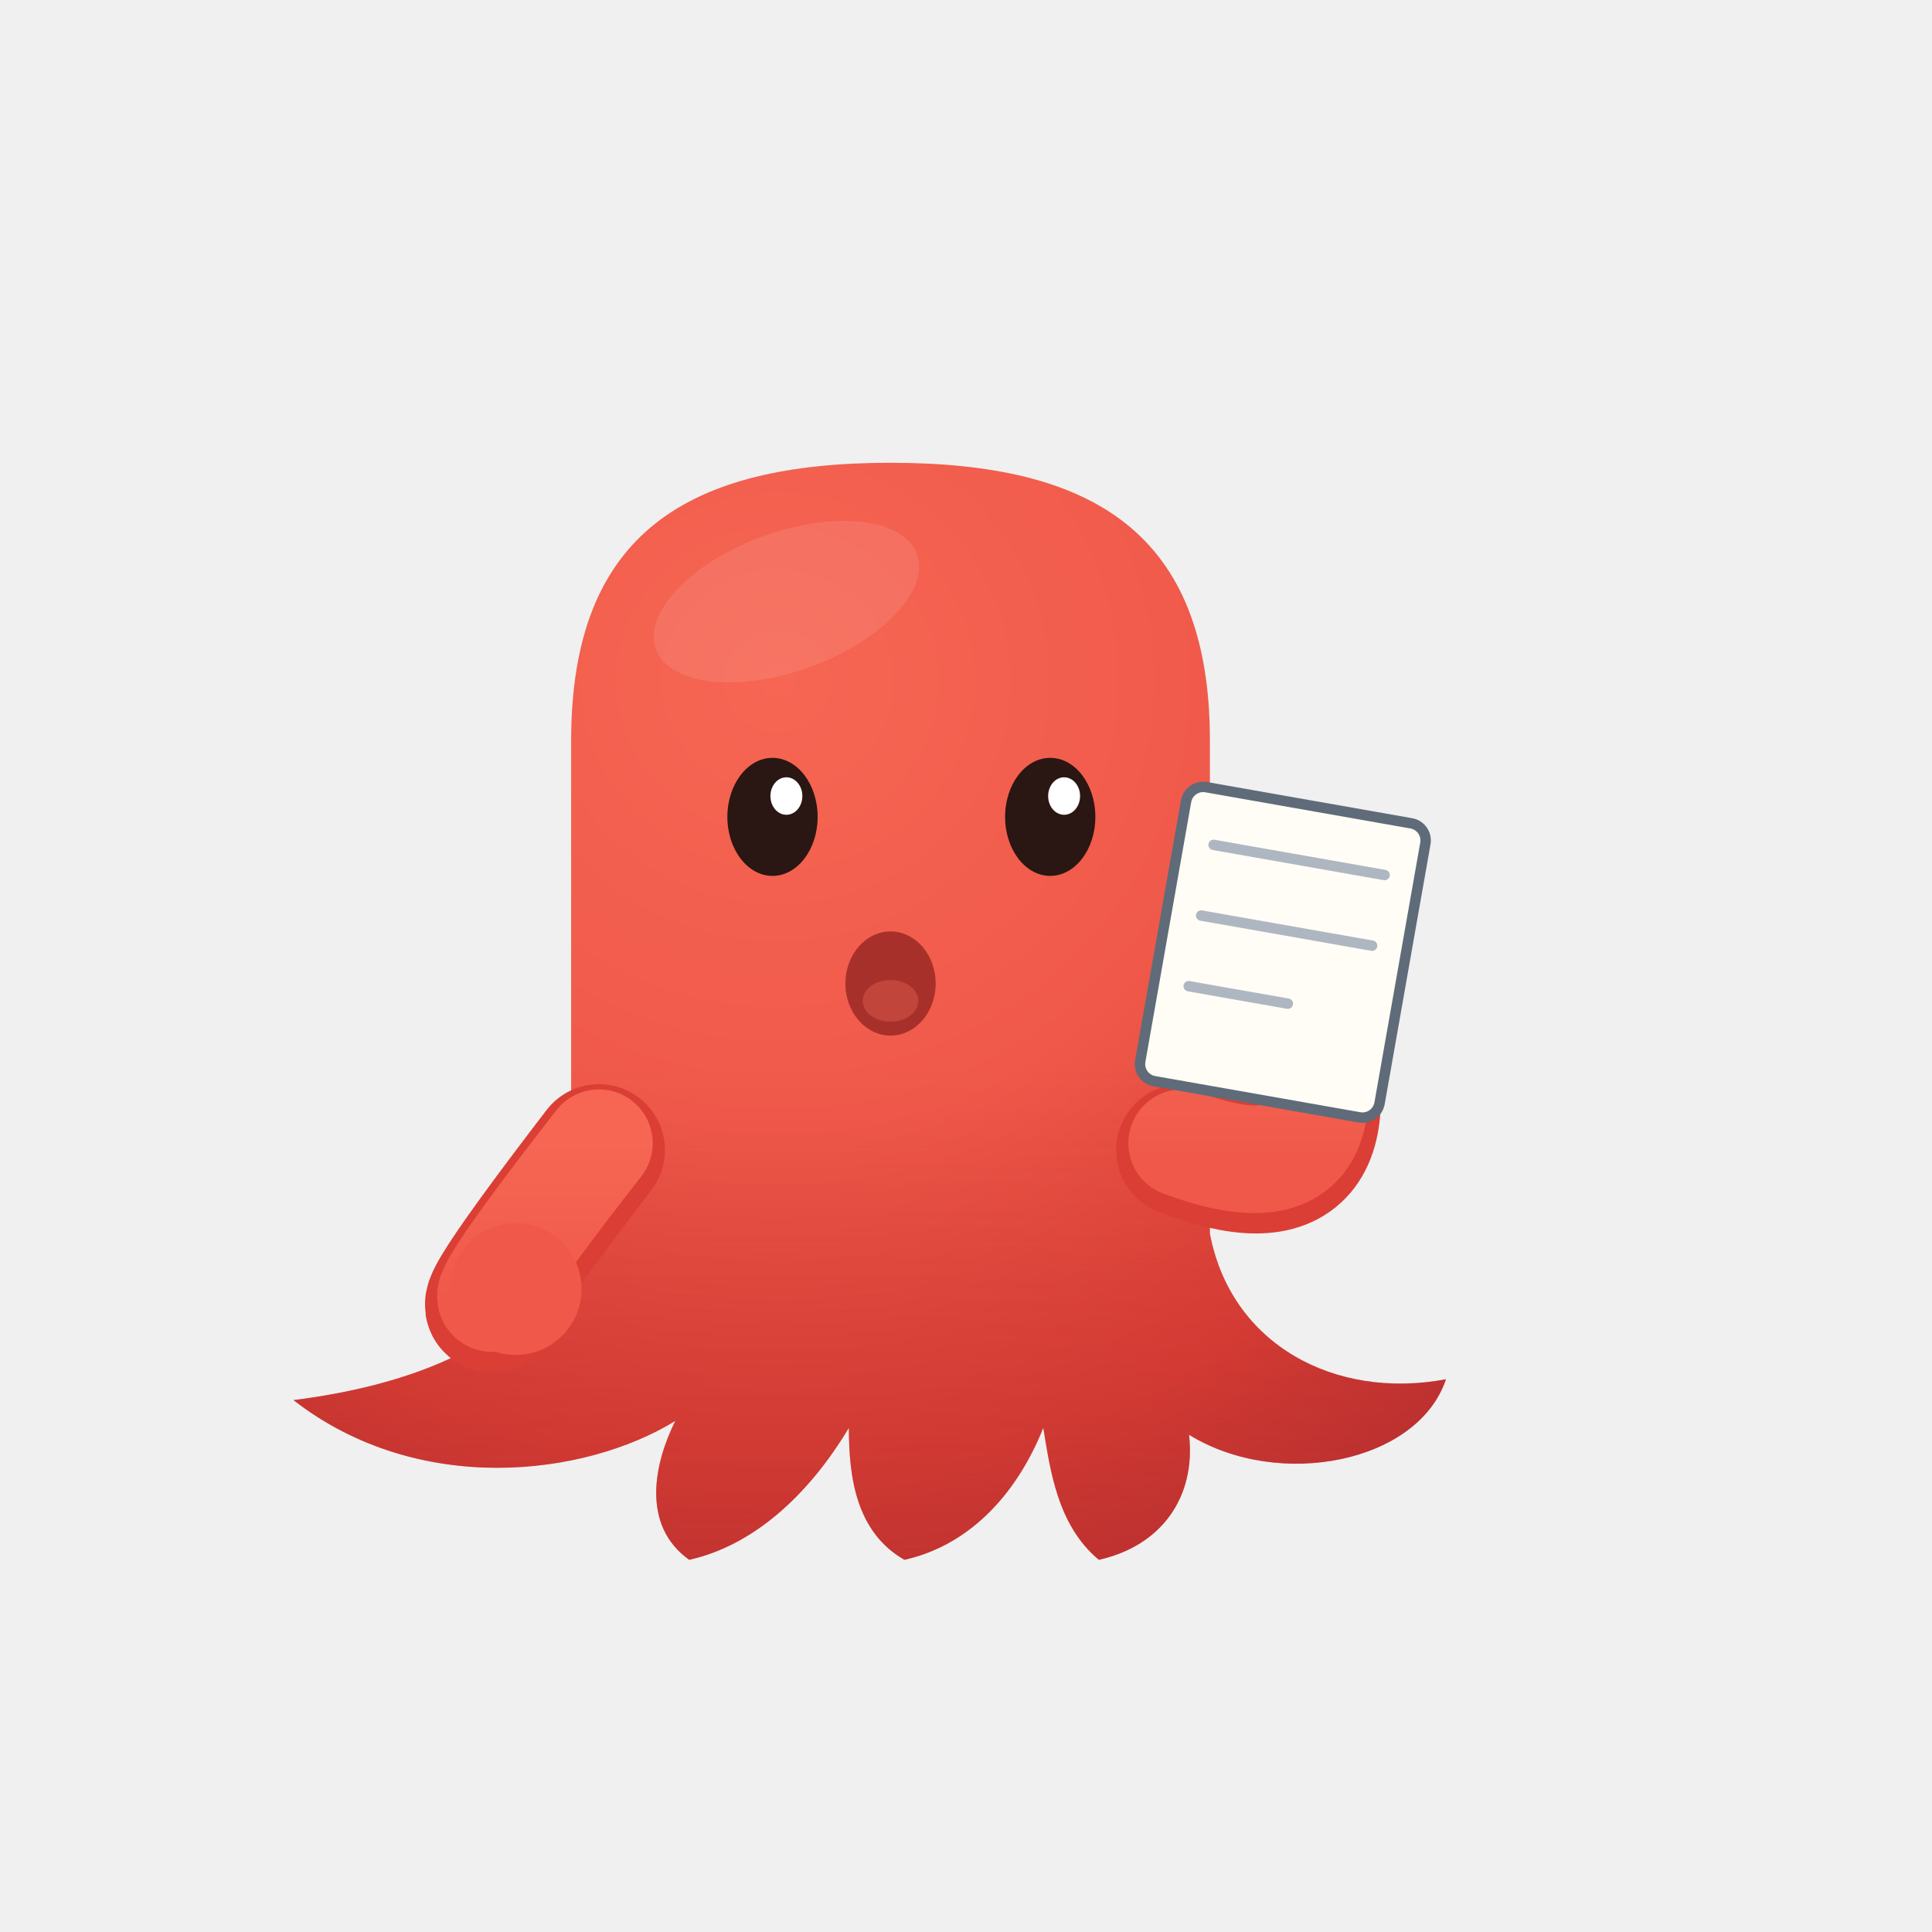
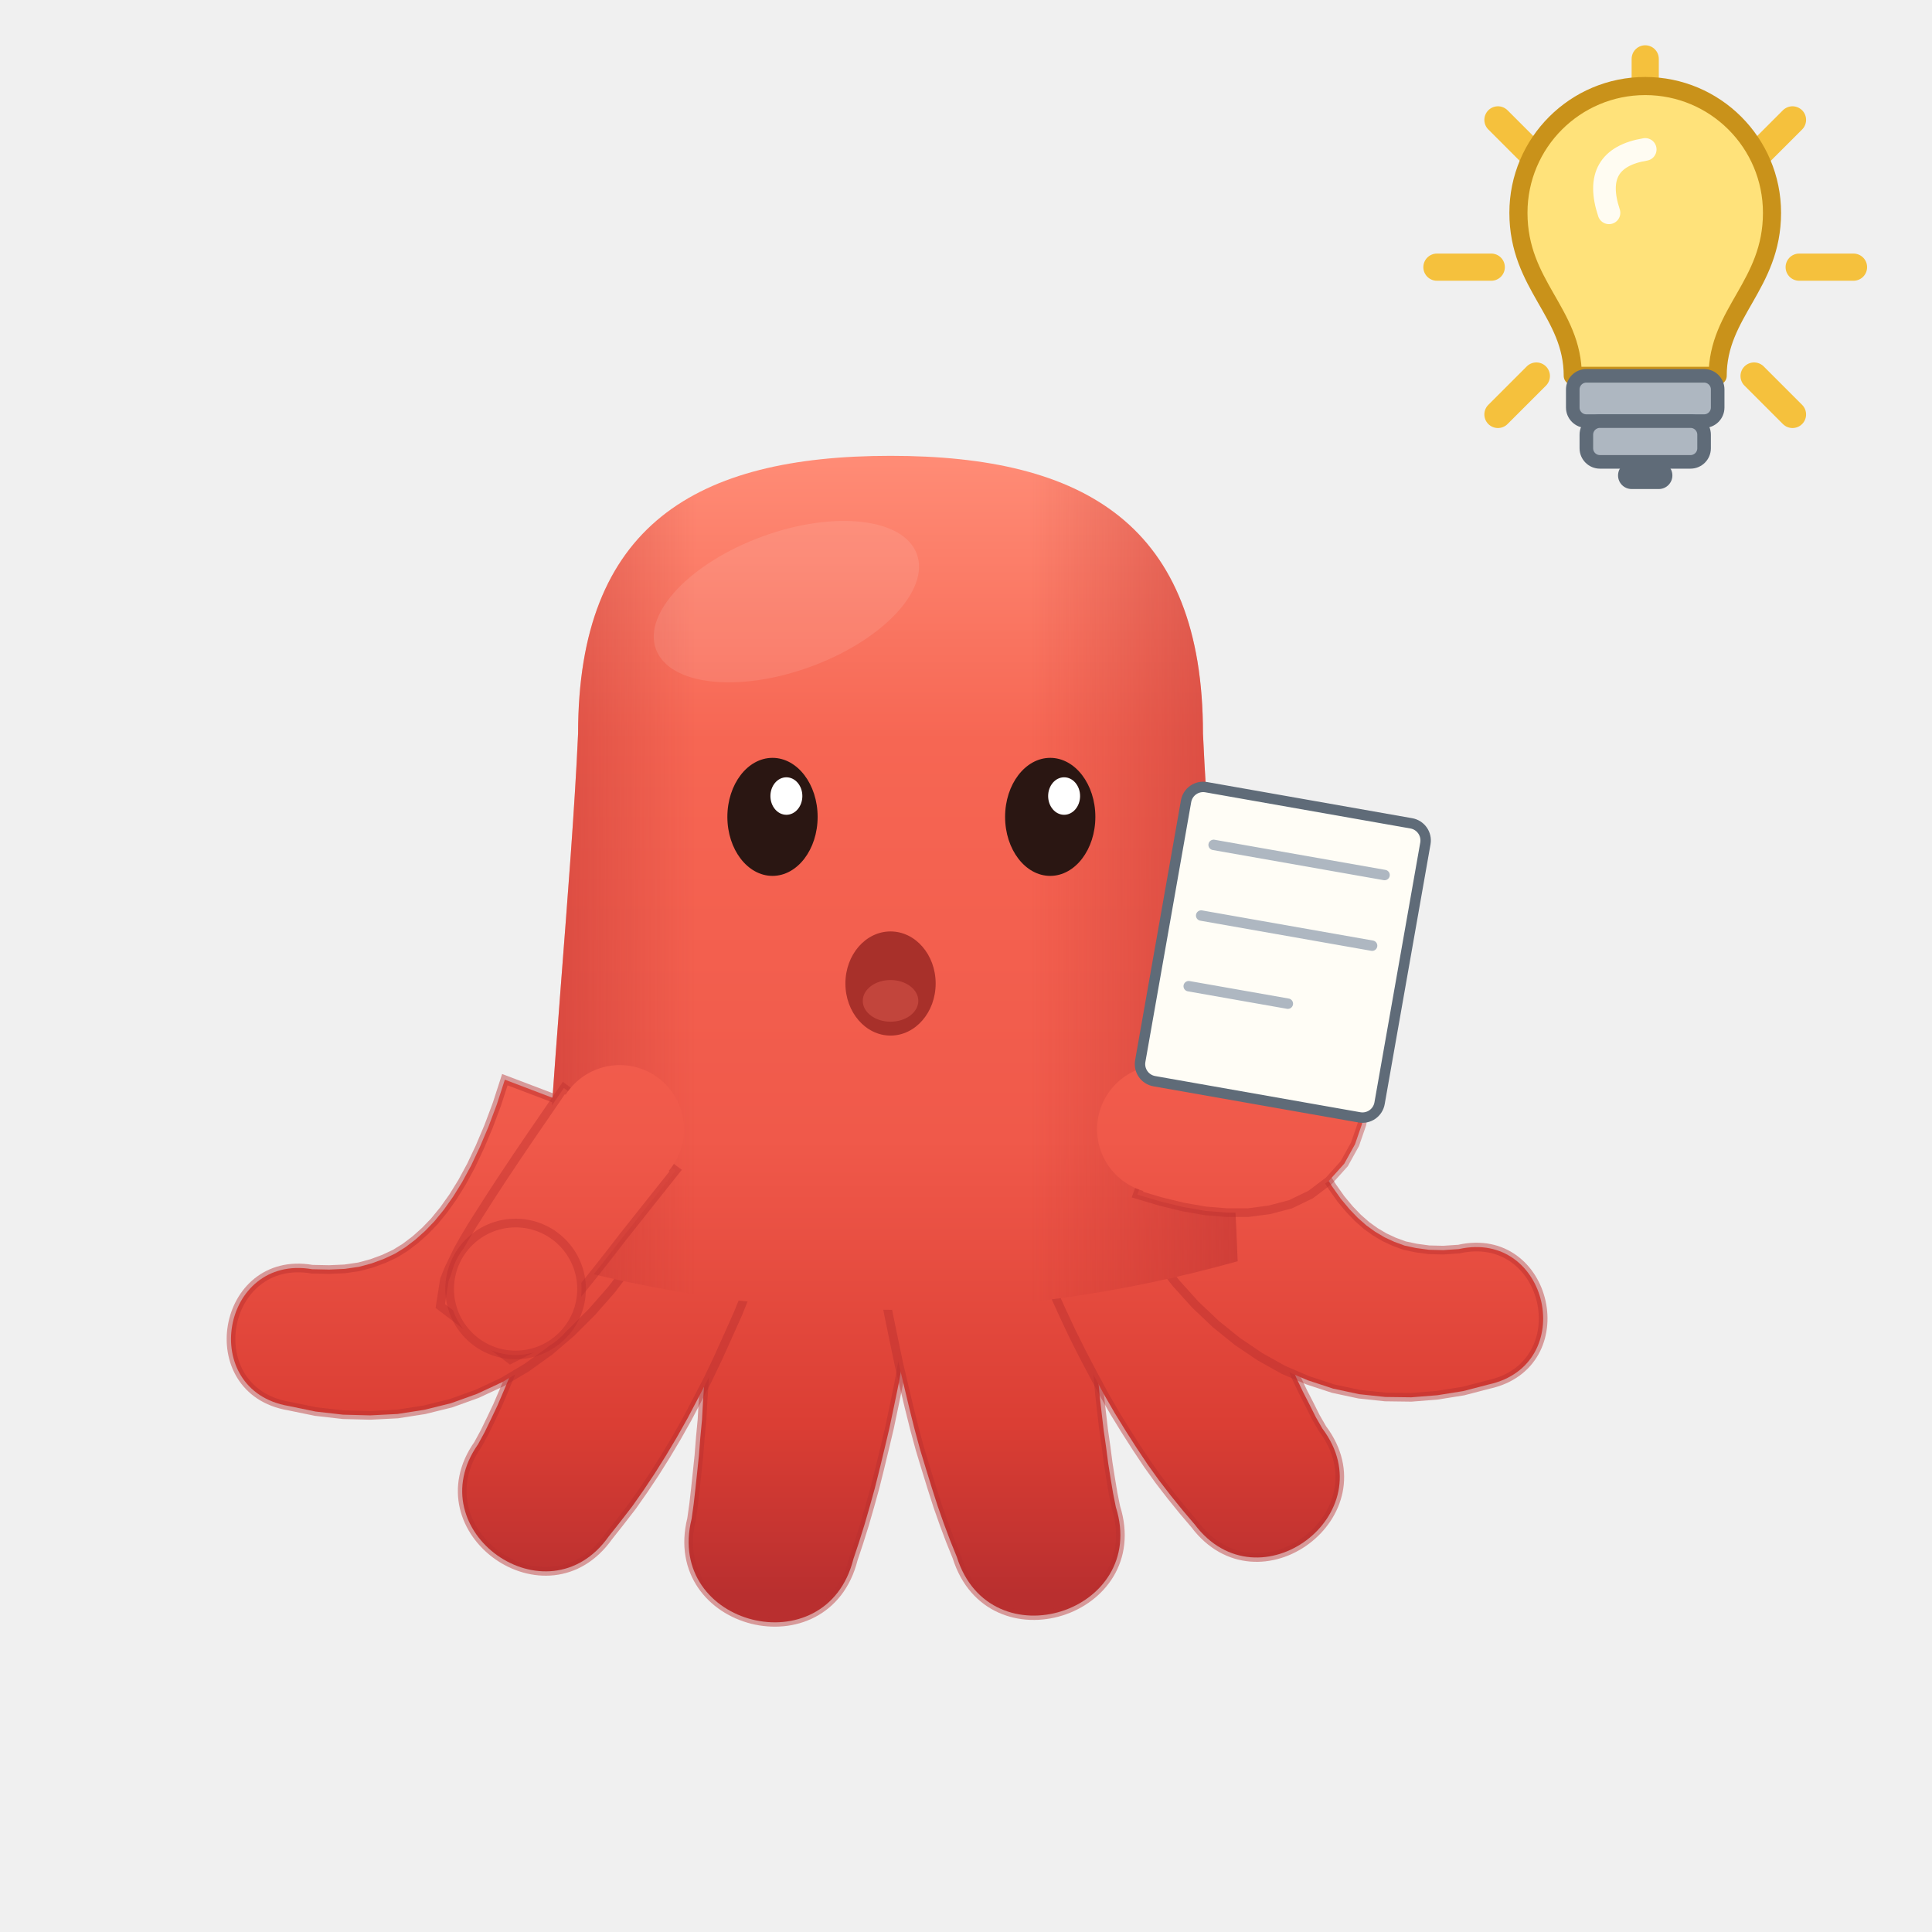
<svg xmlns="http://www.w3.org/2000/svg" viewBox="0 0 512 512" width="512" height="512">
  <defs>
-     <radialGradient id="bodyGrad" cx="0.42" cy="0.2" r="0.9">
-       <stop offset="0" stop-color="#F66653" />
-       <stop offset="0.45" stop-color="#F0594A" />
-       <stop offset="0.8" stop-color="#DB3E34" />
+     <linearGradient id="octoGrad" gradientUnits="userSpaceOnUse" x1="0" y1="-160" x2="0" y2="168">
+       <stop offset="0" stop-color="#FF8C76" />
+       <stop offset="0.25" stop-color="#F66653" />
+       <stop offset="0.6" stop-color="#F0594A" />
+       <stop offset="0.85" stop-color="#DB3E34" />
      <stop offset="1" stop-color="#B92F2F" />
-     </radialGradient>
-     <linearGradient id="hemShade" x1="0" y1="0" x2="0" y2="1">
-       <stop offset="0.55" stop-color="#B92F2F" stop-opacity="0" />
-       <stop offset="1" stop-color="#B92F2F" stop-opacity=".45" />
    </linearGradient>
-     <linearGradient id="armGrad" x1="0" y1="0" x2="0" y2="1">
-       <stop offset="0" stop-color="#F66653" />
-       <stop offset="1" stop-color="#F0594A" />
+     <linearGradient id="sideShade" x1="0" y1="0" x2="1" y2="0">
+       <stop offset="0" stop-color="#B92F2F" stop-opacity=".45" />
+       <stop offset="0.22" stop-color="#B92F2F" stop-opacity="0" />
+       <stop offset="0.7" stop-color="#B92F2F" stop-opacity="0" />
+       <stop offset="1" stop-color="#B92F2F" stop-opacity=".5" />
    </linearGradient>
  </defs>
  <g transform="translate(236 268) rotate(0) scale(0.92 0.92)">
-     <path d="M -92 64   L -92 -78 C -92 -138 -58 -158 0 -158 C 58 -158 92 -138 92 -78 L 92 64   C 98 96 128 112 160 106 C 152 130 112 138 86 122   C 88 140 78 154 60 158 C 48 148 46 132 44 120   C 36 140 22 154 4 158 C -10 150 -12 134 -12 120   C -24 140 -40 154 -58 158 C -72 148 -68 130 -62 118   C -88 134 -136 140 -172 112 C -140 108 -102 96 -92 64 Z" fill="url(#bodyGrad)" />
-     <path d="M -92 64   L -92 -78 C -92 -138 -58 -158 0 -158 C 58 -158 92 -138 92 -78 L 92 64   C 98 96 128 112 160 106 C 152 130 112 138 86 122   C 88 140 78 154 60 158 C 48 148 46 132 44 120   C 36 140 22 154 4 158 C -10 150 -12 134 -12 120   C -24 140 -40 154 -58 158 C -72 148 -68 130 -62 118   C -88 134 -136 140 -172 112 C -140 108 -102 96 -92 64 Z" fill="url(#hemShade)" />
+     <path d="M -52.0 38.2 L -52.0 46.0 L -52.0 53.5 L -52.1 60.8 L -52.2 67.9 L -52.3 74.9 L -52.5 81.6 L -52.7 88.1 L -53.0 94.4 L -53.3 100.5 L -53.6 106.4 L -54.0 112.1 L -54.3 117.6 L -54.8 122.9 L -55.2 128.0 L -55.7 132.8 L -56.2 137.5 L -56.7 141.9 L -57.3 146.2 C -65.0 177.1 -18.5 188.8 -10.7 157.8 L -9.1 153.0 L -7.5 147.9 L -6.0 142.7 L -4.5 137.3 L -3.1 131.7 L -1.7 125.9 L -0.3 120.0 L 1.0 113.8 L 2.3 107.5 L 3.5 100.9 L 4.7 94.2 L 5.9 87.3 L 7.0 80.2 L 8.0 72.9 L 9.1 65.4 L 10.1 57.7 L 11.0 49.8 L 12.0 41.8 Z" fill="url(#octoGrad)" stroke="#B92F2F" stroke-width="2.5" stroke-opacity=".45" />
+     <path d="M -7.9 42.7 L -6.7 50.7 L -5.6 58.6 L -4.3 66.3 L -3.1 73.7 L -1.8 81.0 L -0.4 88.1 L 1.0 94.9 L 2.4 101.6 L 3.9 108.0 L 5.4 114.3 L 6.9 120.3 L 8.5 126.2 L 10.2 131.8 L 11.9 137.3 L 13.6 142.6 L 15.4 147.7 L 17.2 152.5 L 19.1 157.2 C 28.7 187.7 74.5 173.2 64.9 142.8 L 64.1 138.8 L 63.4 134.6 L 62.7 130.2 L 62.1 125.6 L 61.4 120.7 L 60.8 115.6 L 60.2 110.3 L 59.7 104.7 L 59.1 99.0 L 58.6 93.0 L 58.2 86.8 L 57.7 80.4 L 57.4 73.8 L 57.0 66.9 L 56.7 59.8 L 56.4 52.6 L 56.1 45.1 L 55.9 37.3 Z" fill="url(#octoGrad)" stroke="#B92F2F" stroke-width="2.5" stroke-opacity=".45" />
+     <path d="M -88.0 28.1 L -89.5 35.3 L -91.0 42.3 L -92.5 49.1 L -94.1 55.6 L -95.7 62.0 L -97.4 68.1 L -99.1 74.0 L -100.7 79.7 L -102.5 85.2 L -104.2 90.5 L -106.0 95.5 L -107.8 100.3 L -109.6 105.0 L -111.4 109.3 L -113.2 113.5 L -115.1 117.5 L -116.9 121.2 L -118.8 124.7 C -136.4 149.7 -98.9 176.3 -81.2 151.3 L -77.8 147.0 L -74.4 142.6 L -71.1 137.9 L -67.9 133.1 L -64.7 128.0 L -61.6 122.8 L -58.5 117.3 L -55.5 111.6 L -52.5 105.8 L -49.6 99.7 L -46.8 93.5 L -43.9 87.0 L -41.2 80.3 L -38.5 73.4 L -35.8 66.4 L -33.2 59.1 L -30.6 51.6 L -28.0 43.9 Z" fill="url(#octoGrad)" stroke="#B92F2F" stroke-width="2.5" stroke-opacity=".45" />
+     <path d="M 32.3 45.0 L 35.1 52.4 L 37.9 59.6 L 40.7 66.7 L 43.6 73.5 L 46.5 80.1 L 49.4 86.5 L 52.3 92.7 L 55.3 98.7 L 58.4 104.6 L 61.4 110.2 L 64.5 115.6 L 67.7 120.8 L 70.9 125.8 L 74.1 130.6 L 77.4 135.2 L 80.8 139.6 L 84.2 143.8 L 87.6 147.8 C 106.0 172.3 142.8 144.7 124.4 120.2 L 122.5 116.9 L 120.7 113.3 L 118.8 109.6 L 116.9 105.6 L 115.1 101.4 L 113.2 97.0 L 111.3 92.4 L 109.5 87.5 L 107.6 82.4 L 105.8 77.2 L 104.0 71.6 L 102.2 65.9 L 100.4 60.0 L 98.6 53.8 L 96.8 47.4 L 95.1 40.8 L 93.4 34.0 L 91.7 27.0 Z" fill="url(#octoGrad)" stroke="#B92F2F" stroke-width="2.5" stroke-opacity=".45" />
+     <path d="M -111.1 19.7 L -113.4 26.8 L -115.8 33.2 L -118.3 39.1 L -120.8 44.4 L -123.4 49.2 L -126.0 53.4 L -128.7 57.2 L -131.4 60.5 L -134.1 63.3 L -136.9 65.8 L -139.8 68.0 L -142.7 69.8 L -145.9 71.3 L -149.4 72.6 L -153.1 73.6 L -157.2 74.2 L -161.7 74.4 L -166.6 74.3 C -192.8 69.8 -199.6 109.2 -173.4 113.7 L -165.6 115.3 L -157.7 116.2 L -149.9 116.4 L -142.0 116.0 L -134.3 114.8 L -126.6 112.9 L -119.1 110.2 L -111.8 106.8 L -104.9 102.7 L -98.2 97.9 L -91.9 92.5 L -86.0 86.6 L -80.3 80.1 L -75.0 73.1 L -70.1 65.6 L -65.4 57.6 L -61.0 49.2 L -56.9 40.3 Z" fill="url(#octoGrad)" stroke="#B92F2F" stroke-width="2.5" stroke-opacity=".45" />
+     <path d="M 59.1 40.8 L 63.2 49.2 L 67.6 57.2 L 72.2 64.7 L 77.1 71.8 L 82.3 78.4 L 87.8 84.5 L 93.7 90.1 L 99.9 95.1 L 106.4 99.5 L 113.2 103.3 L 120.2 106.3 L 127.5 108.7 L 135.0 110.3 L 142.5 111.1 L 150.0 111.2 L 157.5 110.6 L 165.0 109.4 L 172.3 107.5 C 198.3 101.8 189.6 62.7 163.7 68.5 L 159.2 68.8 L 155.1 68.7 L 151.4 68.2 L 148.1 67.5 L 145.1 66.4 L 142.3 65.1 L 139.6 63.5 L 137.1 61.7 L 134.6 59.5 L 132.2 57.0 L 129.7 54.0 L 127.3 50.6 L 124.8 46.7 L 122.3 42.3 L 119.9 37.4 L 117.5 31.9 L 115.2 25.8 L 112.9 19.2 Z" fill="url(#octoGrad)" stroke="#B92F2F" stroke-width="2.5" stroke-opacity=".45" />
+     <path d="M -100 72 C -98 20 -92 -36 -90 -80 C -90 -140 -56 -160 0 -160   C 56 -160 90 -140 90 -80 C 92 -36 98 20 100 72 Q 0 100 -100 72 Z" fill="url(#octoGrad)" />
+     <path d="M -100 72 C -98 20 -92 -36 -90 -80 C -90 -140 -56 -160 0 -160   C 56 -160 90 -140 90 -80 C 92 -36 98 20 100 72 Q 0 100 -100 72 Z" fill="url(#sideShade)" />
    <ellipse cx="-30" cy="-118" rx="40" ry="20" fill="#fff" opacity=".10" transform="rotate(-20 -30 -118)" />
    <ellipse cx="-34" cy="-56" rx="13" ry="17" fill="#2A1612" />
    <ellipse cx="-30" cy="-62" rx="4.6" ry="5.4" fill="#FFFFFF" />
    <ellipse cx="46" cy="-56" rx="13" ry="17" fill="#2A1612" />
    <ellipse cx="50" cy="-62" rx="4.6" ry="5.4" fill="#FFFFFF" />
    <ellipse cx="0" cy="-8" rx="13" ry="15" fill="#A8302A" />
    <ellipse cx="0" cy="-3" rx="8" ry="6" fill="#C2453C" />
-     <path d="M 84 40 Q 135 60 118 0" fill="none" stroke="#DB3E34" stroke-width="38" stroke-linecap="round" />
-     <path d="M 84 38 Q 135 57 118 -2" fill="none" stroke="url(#armGrad)" stroke-width="31" stroke-linecap="round" />
-     <circle cx="118" cy="0" r="19" fill="#F0594A" />
-     <path d="M -84 40 Q -130 100 -108 80" fill="none" stroke="#DB3E34" stroke-width="38" stroke-linecap="round" />
-     <path d="M -84 38 Q -130 97 -108 78" fill="none" stroke="url(#armGrad)" stroke-width="31" stroke-linecap="round" />
-     <circle cx="-108" cy="80" r="19" fill="#F0594A" />
+     <path d="M 71.1 52.8 L 77.8 54.8 L 84.4 56.4 L 90.7 57.5 L 96.9 58.0 L 103.0 58.0 L 109.1 57.2 L 115.2 55.6 L 121.0 52.8 L 126.3 48.8 L 130.7 43.9 L 133.8 38.3 L 135.8 32.5 L 136.7 26.7 L 137.0 20.8 L 136.6 14.9 L 135.7 8.9 L 134.3 2.7 L 132.5 -3.8 C 127.5 -23.1 98.5 -15.5 103.5 3.8 L 104.4 8.8 L 104.9 13.3 L 105.0 17.0 L 104.8 19.9 L 104.3 21.9 L 103.8 23.1 L 103.4 23.3 L 103.4 22.9 L 103.7 22.2 L 104.1 21.5 L 104.2 21.2 L 103.7 21.0 L 102.5 20.8 L 100.4 20.4 L 97.5 19.7 L 93.9 18.7 L 89.7 17.2 L 84.9 15.2 Z" fill="url(#octoGrad)" stroke="#B92F2F" stroke-width="2.5" stroke-opacity=".4" />
+     <circle cx="78" cy="34" r="18.5" fill="url(#octoGrad)" />
+     <circle cx="118" cy="0" r="19" fill="url(#octoGrad)" stroke="#B92F2F" stroke-width="2.5" stroke-opacity=".4" />
+     <path d="M -94.1 22.1 L -99.1 29.4 L -103.7 36.1 L -107.9 42.3 L -111.7 48.0 L -115.1 53.2 L -118.1 57.9 L -120.7 62.0 L -122.9 65.7 L -124.7 68.9 L -126.1 71.8 L -127.3 74.3 L -128.5 77.3 L -129.7 84.9 L -109.5 100.3 L -103.0 97.0 L -100.9 94.9 L -99.1 92.8 L -97.1 90.3 C -83.4 75.9 -105.1 55.2 -118.9 69.7 L -120.7 71.2 L -121.9 71.9 L -121.9 71.5 L -116.7 68.9 L -96.9 84.0 L -97.8 90.3 L -97.7 90.8 L -96.8 89.8 L -95.3 88.1 L -93.4 85.6 L -91.0 82.6 L -88.1 79.0 L -84.8 74.9 L -81.1 70.2 L -77.0 64.9 L -72.4 59.1 L -67.4 52.8 L -61.9 45.9 Z" fill="url(#octoGrad)" stroke="#B92F2F" stroke-width="2.5" stroke-opacity=".4" />
+     <circle cx="-78" cy="34" r="18.5" fill="url(#octoGrad)" />
+     <circle cx="-108" cy="80" r="19" fill="url(#octoGrad)" stroke="#B92F2F" stroke-width="2.5" stroke-opacity=".4" />
    <g transform="rotate(10 113 -17)">
      <rect x="78" y="-60" width="70" height="86" rx="5" fill="#FFFDF6" stroke="#5F6B78" stroke-width="3" />
      <line x1="88" y1="-44" x2="138" y2="-44" stroke="#AEB7C1" stroke-width="3" stroke-linecap="round" />
      <line x1="88" y1="-23.333" x2="138" y2="-23.333" stroke="#AEB7C1" stroke-width="3" stroke-linecap="round" />
      <line x1="88" y1="-2.667" x2="117" y2="-2.667" stroke="#AEB7C1" stroke-width="3" stroke-linecap="round" />
    </g>
  </g>
+   <g transform="translate(436 78) scale(1.2)">
+     <path d="M 0 -40 L 0 -52" stroke="#F5C13D" stroke-width="6" stroke-linecap="round" transform="rotate(-90 0 -6)" />
+     <path d="M 0 -40 L 0 -52" stroke="#F5C13D" stroke-width="6" stroke-linecap="round" transform="rotate(-45 0 -6)" />
+     <path d="M 0 -40 L 0 -52" stroke="#F5C13D" stroke-width="6" stroke-linecap="round" transform="rotate(0 0 -6)" />
+     <path d="M 0 -40 L 0 -52" stroke="#F5C13D" stroke-width="6" stroke-linecap="round" transform="rotate(45 0 -6)" />
+     <path d="M 0 -40 L 0 -52" stroke="#F5C13D" stroke-width="6" stroke-linecap="round" transform="rotate(90 0 -6)" />
+     <path d="M 0 -40 L 0 -52" stroke="#F5C13D" stroke-width="6" stroke-linecap="round" transform="rotate(135 0 -6)" />
+     <path d="M 0 -40 L 0 -52" stroke="#F5C13D" stroke-width="6" stroke-linecap="round" transform="rotate(225 0 -6)" />
+     <path d="M -16 18 C -16 4 -28 -2 -28 -18 A 28 28 0 1 1 28 -18 C 28 -2 16 4 16 18 Z" fill="#FFE27A" stroke="#C9921A" stroke-width="4" stroke-linejoin="round" />
+     <path d="M -8 -18 Q -12 -30 0 -32" stroke="#fff" stroke-width="5" fill="none" stroke-linecap="round" opacity=".9" />
+     <rect x="-16" y="18" width="32" height="10" rx="3" fill="#AEB7C1" stroke="#5F6B78" stroke-width="3" />
+     <rect x="-13" y="28" width="26" height="9" rx="3" fill="#AEB7C1" stroke="#5F6B78" stroke-width="3" />
+     <rect x="-6" y="37" width="12" height="6" rx="3" fill="#5F6B78" />
+   </g>
</svg>
